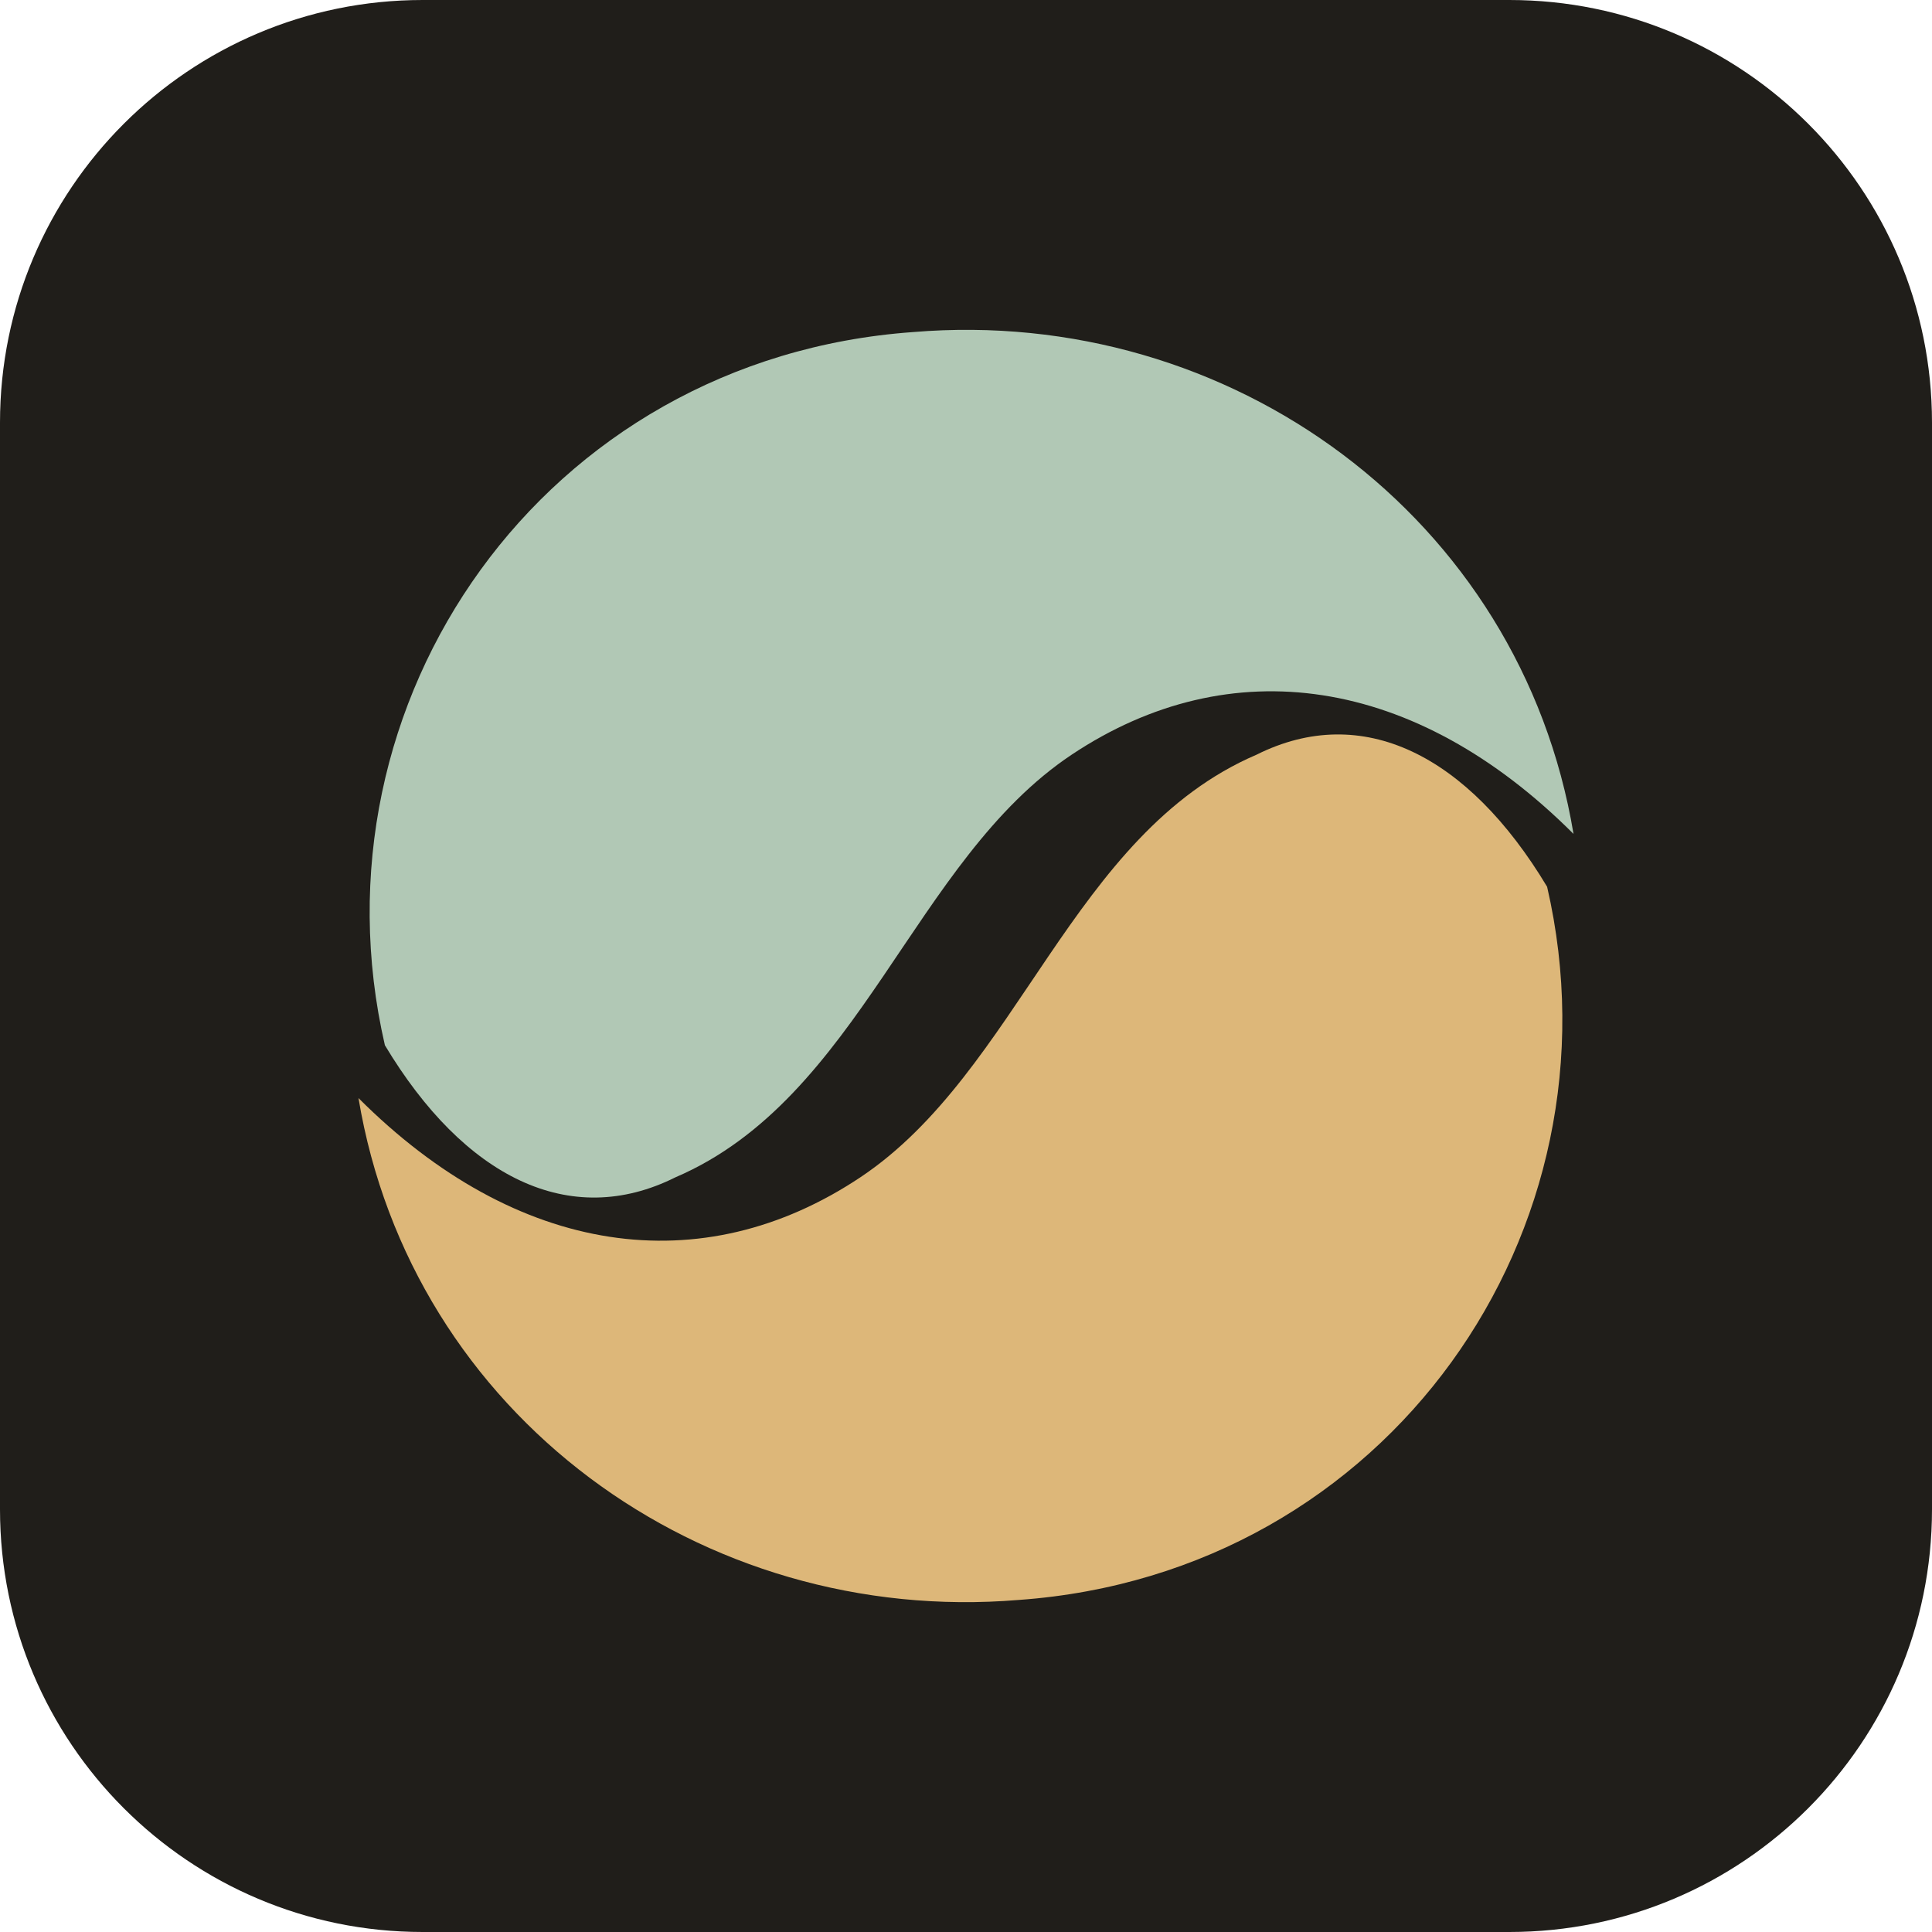
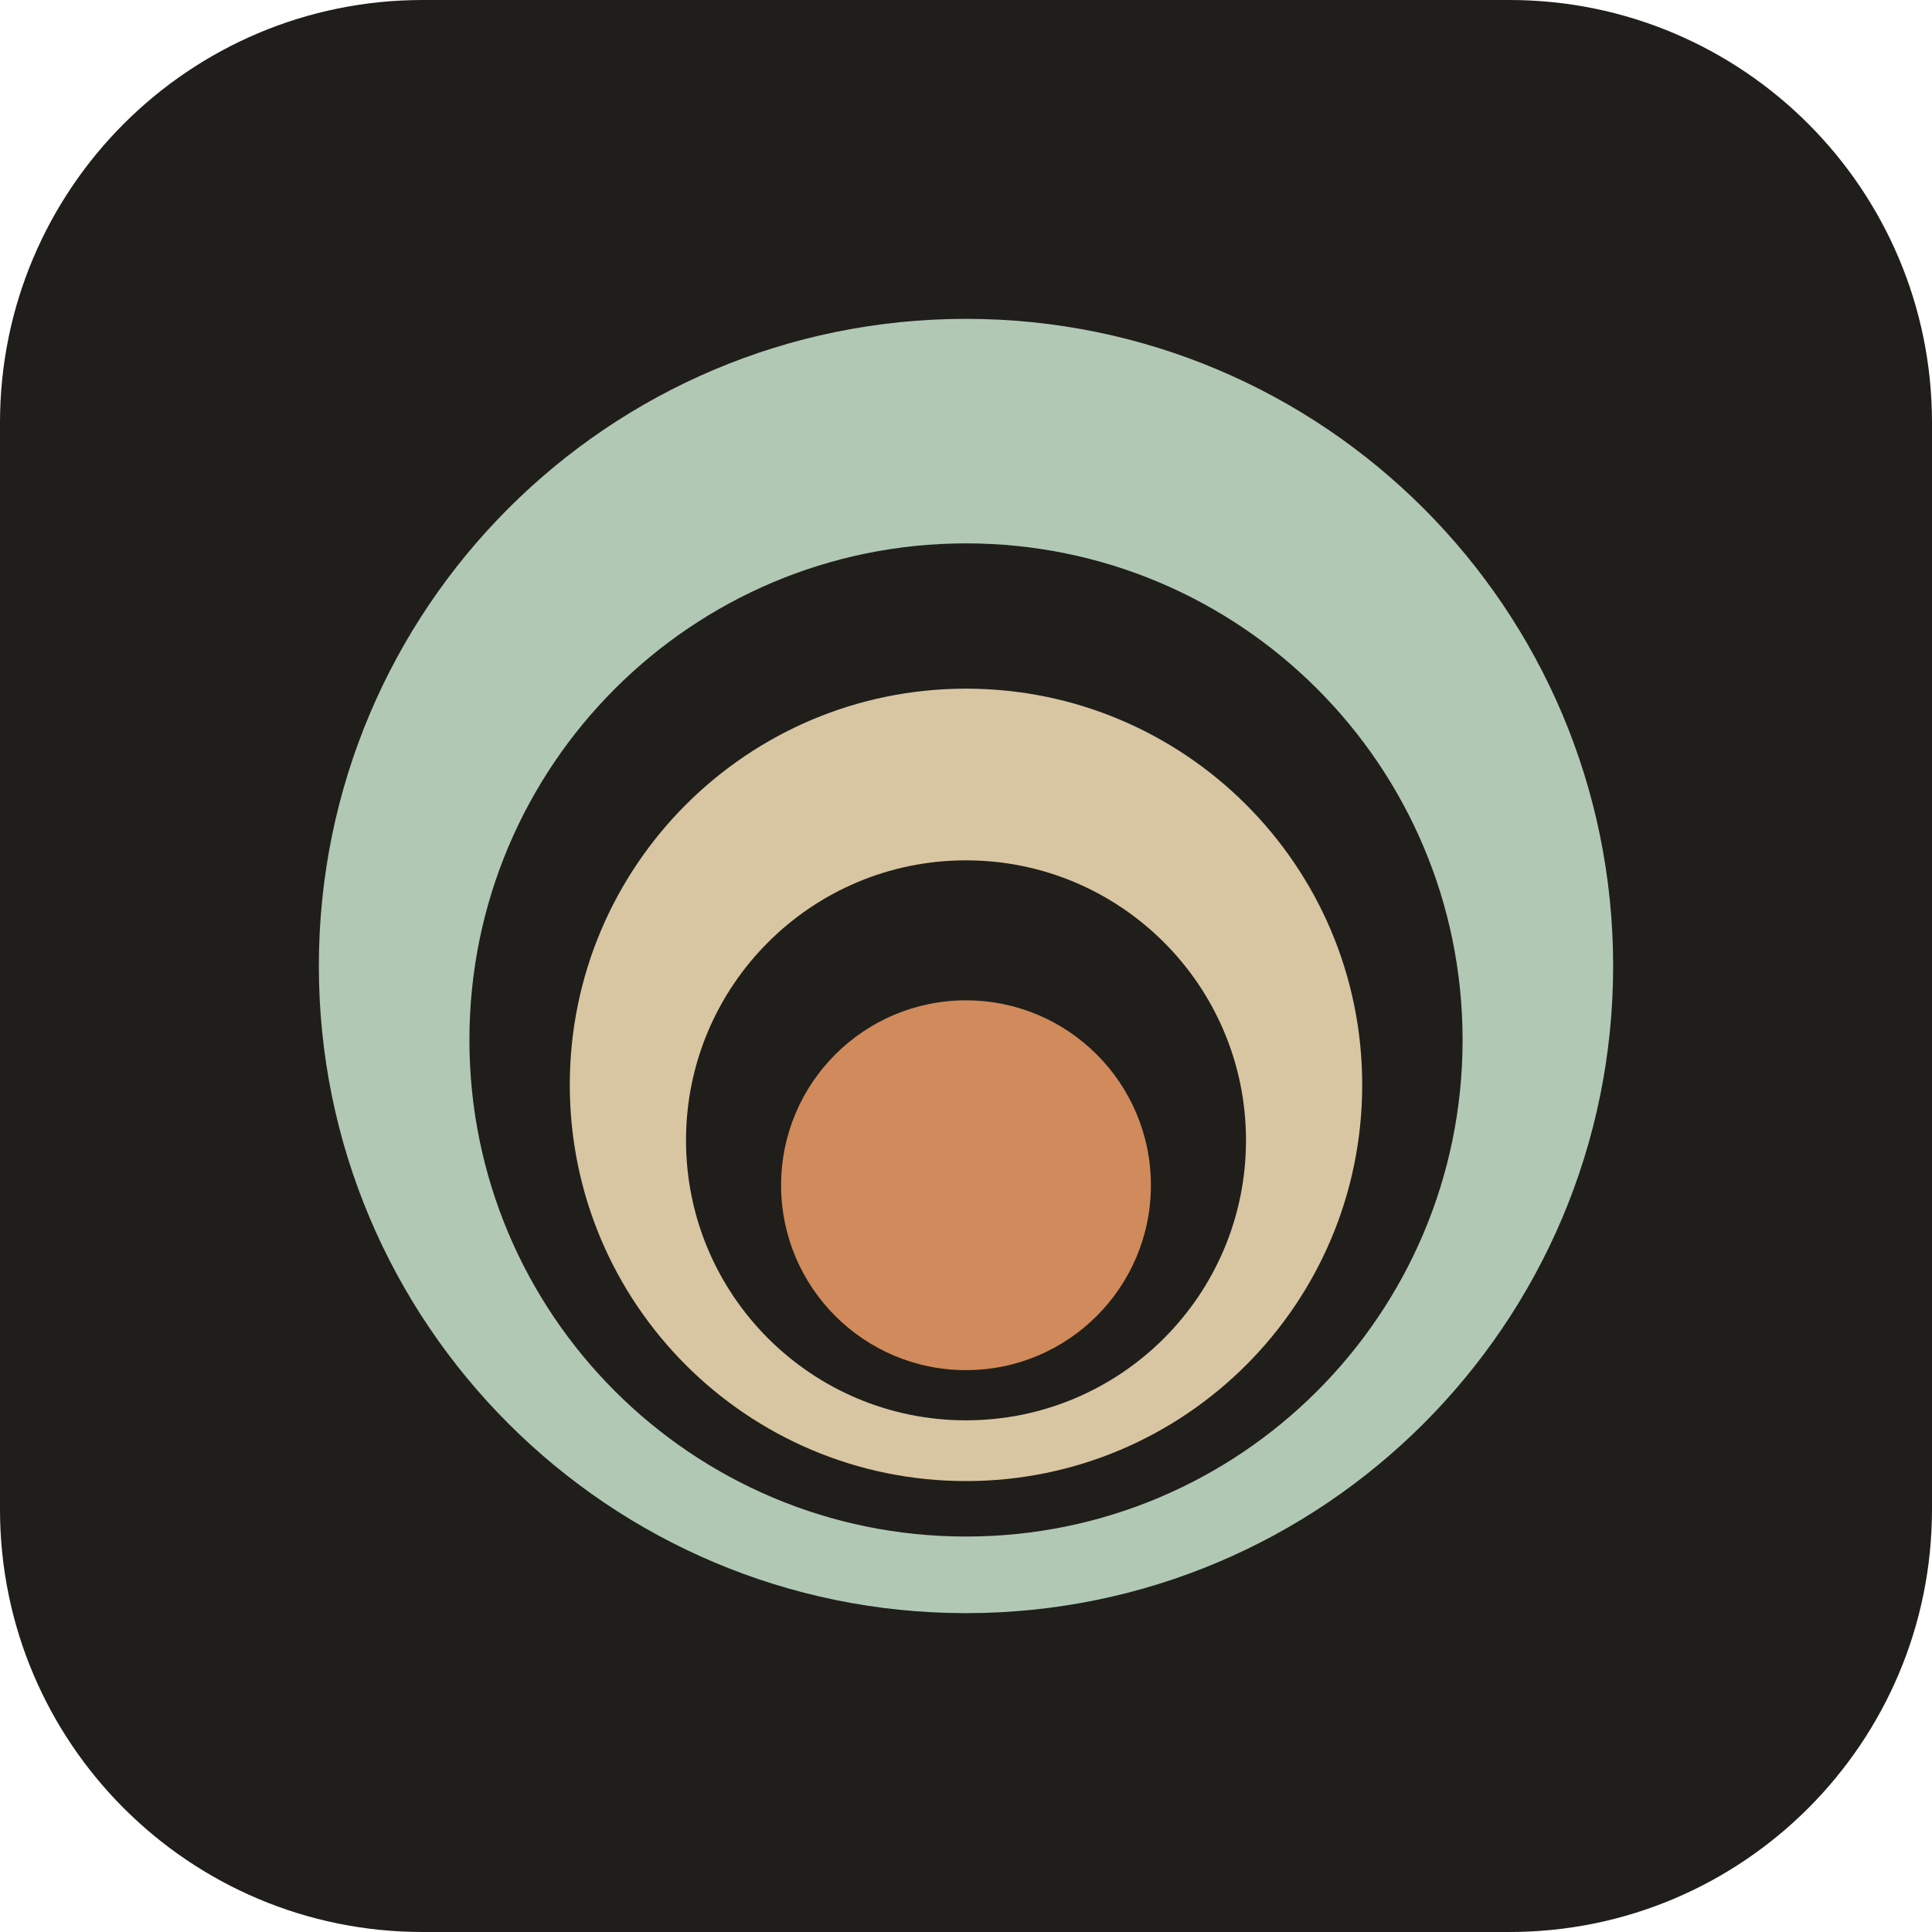
<svg xmlns="http://www.w3.org/2000/svg" viewBox="0 0 64 64">
  <rect width="64" height="64" rx="14" fill="#201e1a" />
  <g transform="translate(4 4) scale(0.875)">
-     <path fill="#B1C8B5" d="M10 35C7 22 16 9 30 8c12-1 23 7 25 19-6-6-13-7-19-3-6 4-8 13-15 16-4 2-8 0-11-5Z" />
-     <path fill="#DDB779" d="M54 29c3 13-6 26-20 27-12 1-23-7-25-19 6 6 13 7 19 3 6-4 8-13 15-16 4-2 8 0 11 5Z" />
+     <path fill="#B1C8B5" fill-rule="evenodd" d="M7.5 32a24.5 24.5 0 1 0 49 0a24.5 24.5 0 1 0-49 0ZM13.2 34.8a18.8 18.8 0 1 0 37.6 0a18.8 18.8 0 1 0-37.6 0Z" />
+     <path fill="#D8C6A2" fill-rule="evenodd" d="M17 36.5a15 15 0 1 0 30 0a15 15 0 1 0-30 0ZM21.4 38.6a10.6 10.6 0 1 0 21.2 0a10.6 10.6 0 1 0-21.2 0Z" />
+     <circle cx="32" cy="40.3" r="7" fill="#D08A5B" />
  </g>
</svg>
